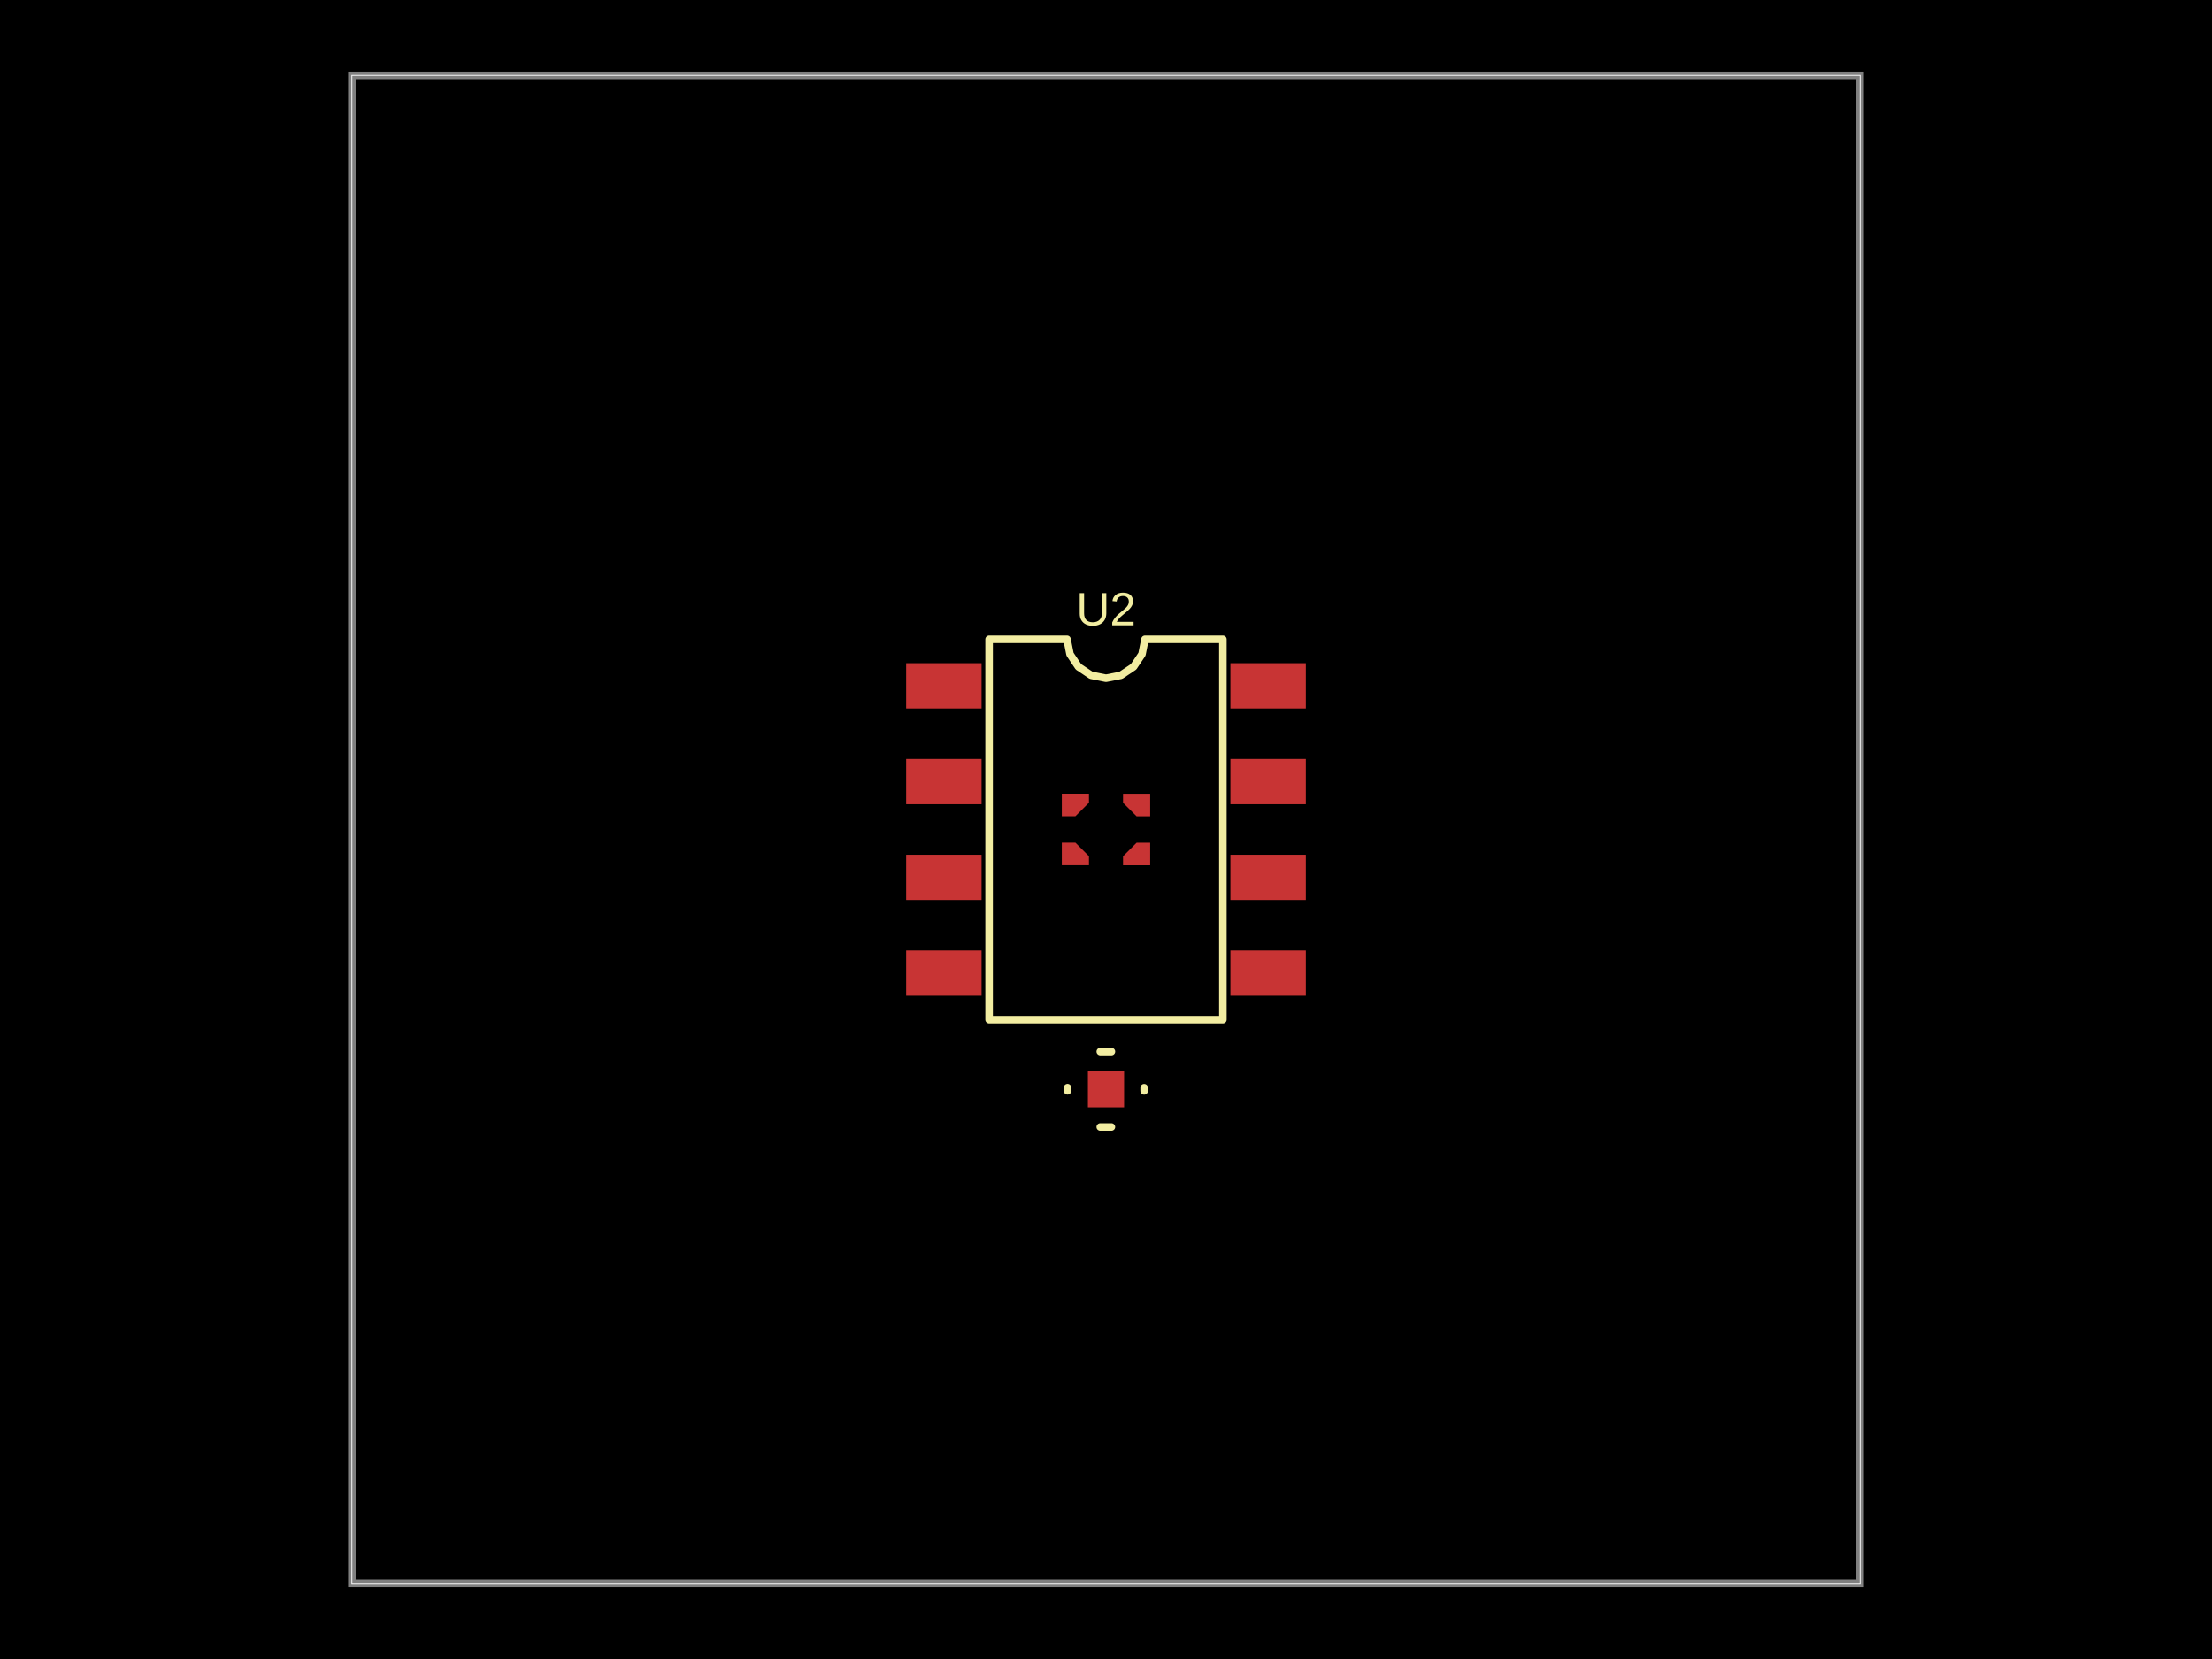
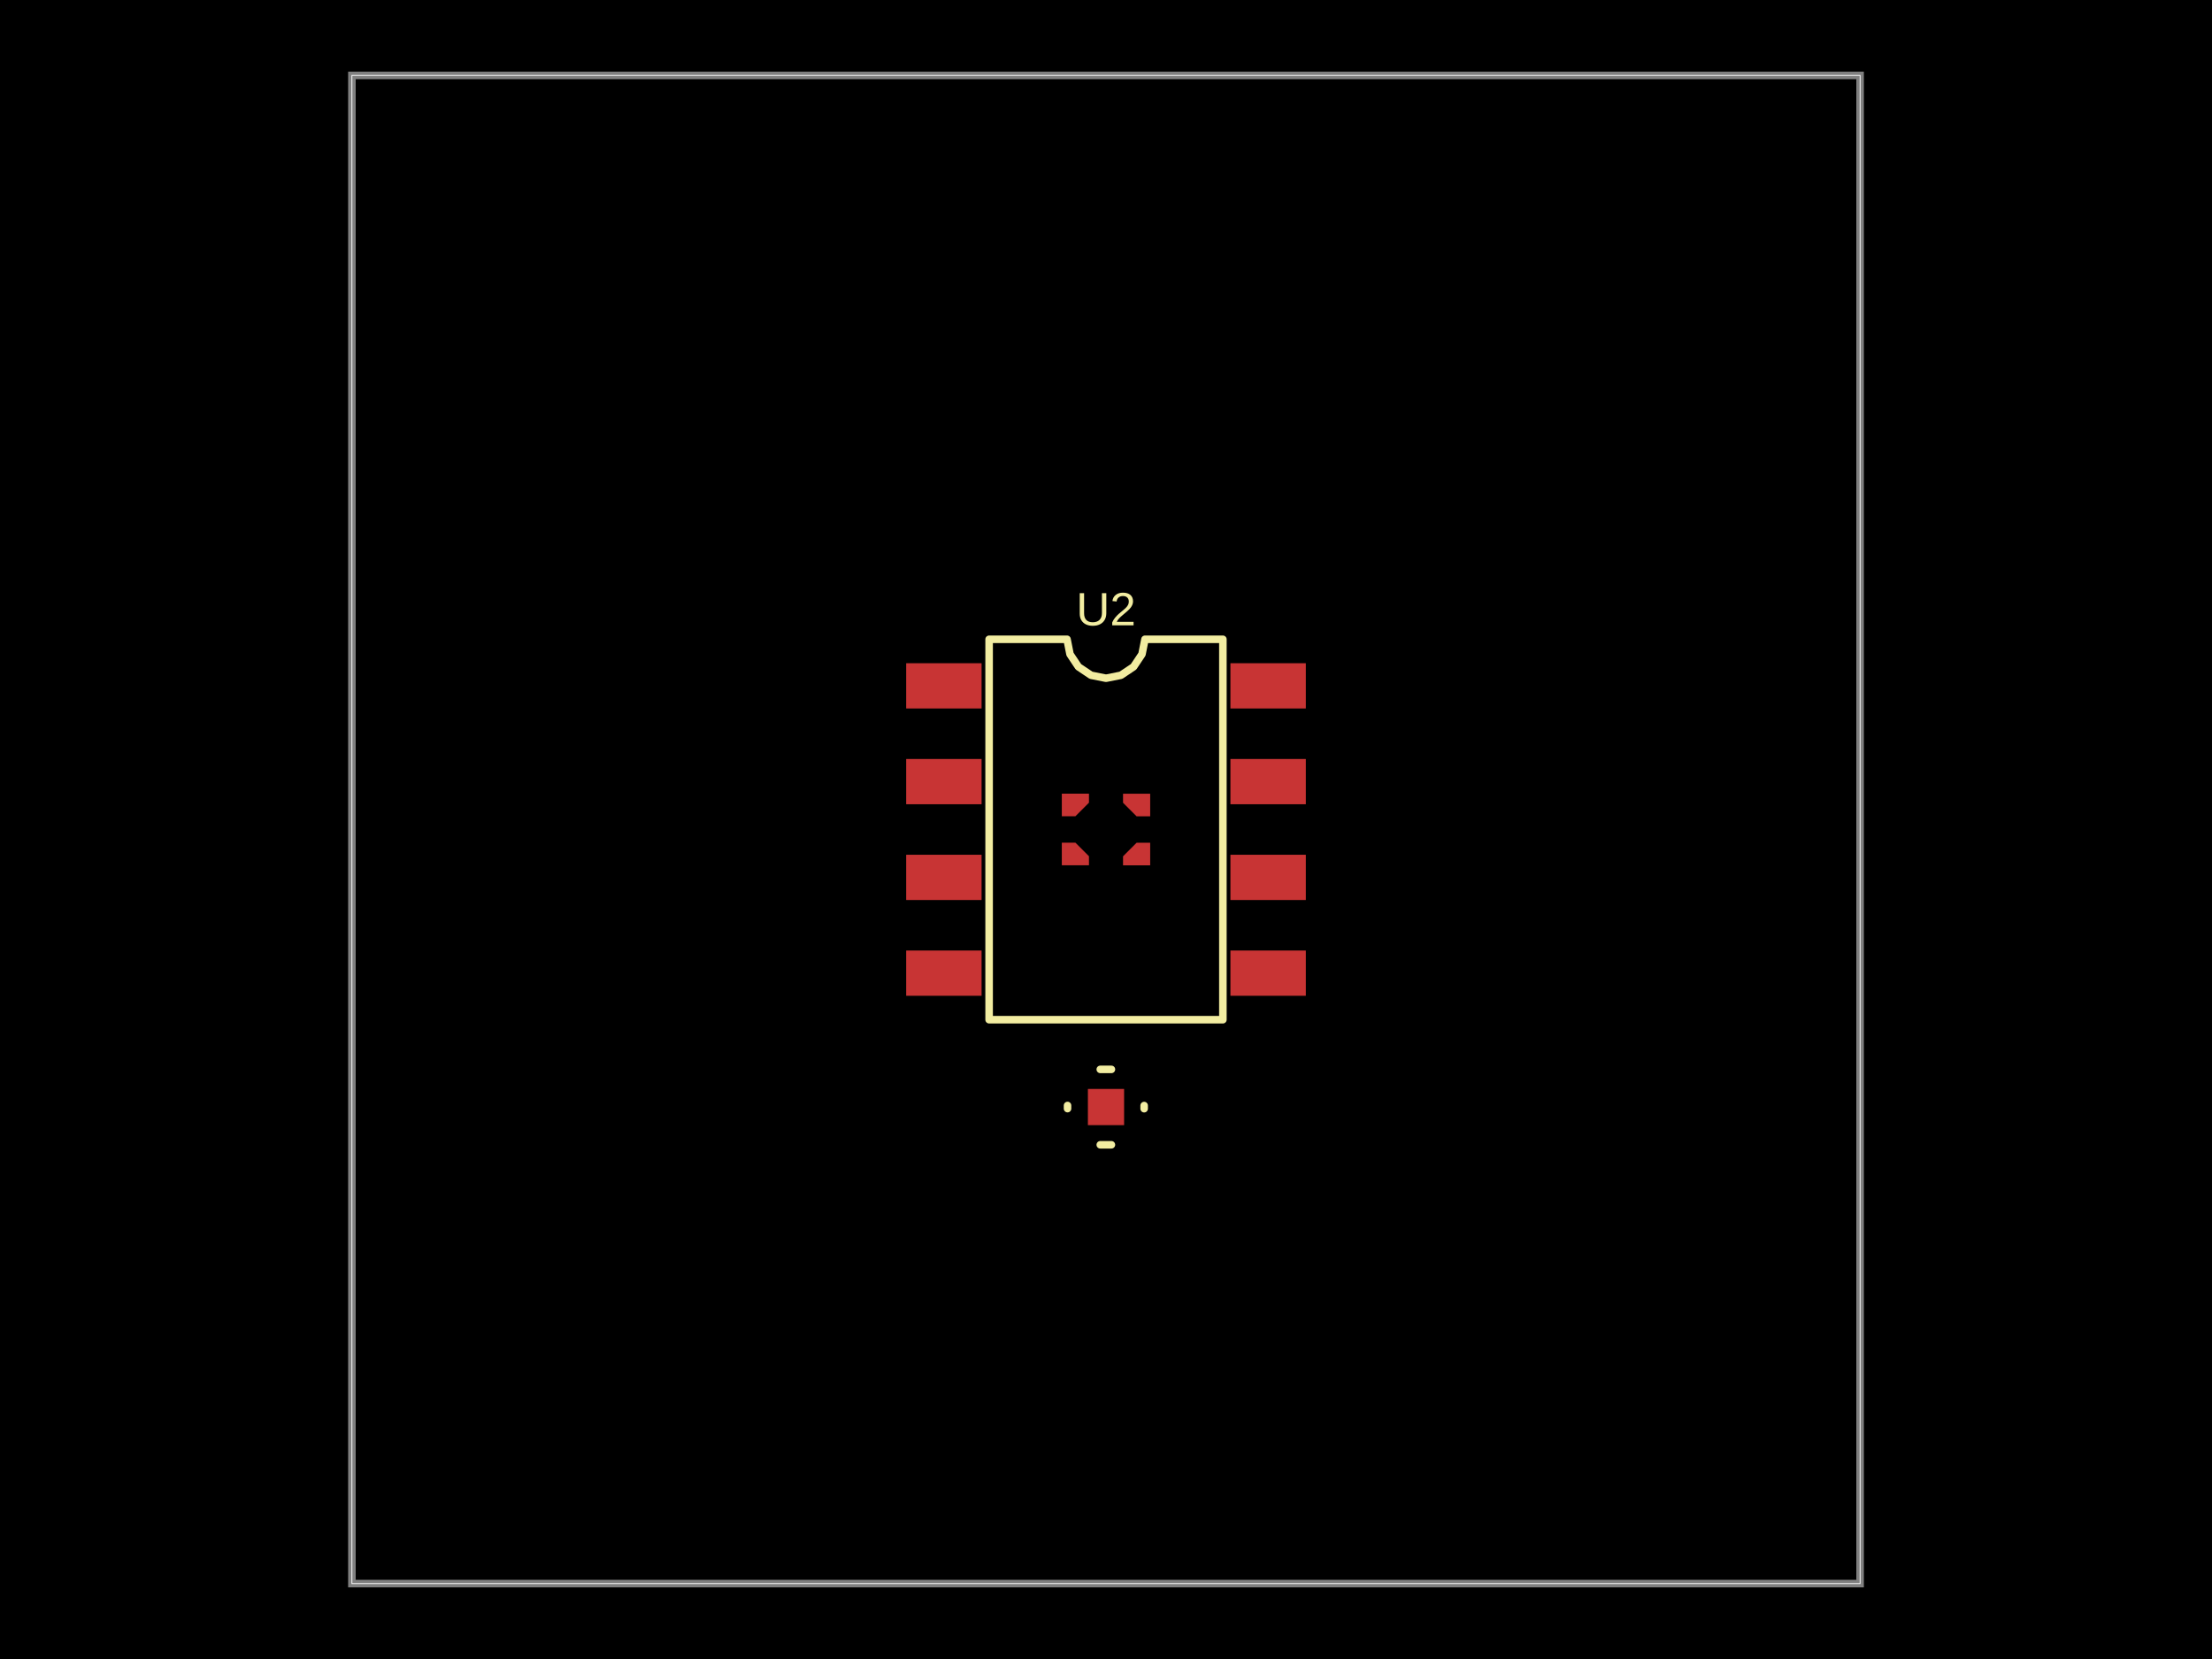
- <svg xmlns="http://www.w3.org/2000/svg" width="800" height="600" data-software-used-string="@tscircuit/core@0.0.822">
+ <svg xmlns="http://www.w3.org/2000/svg" width="800" height="600" data-software-used-string="@tscircuit/core@0.0.878">
  <style />
  <rect class="boundary" x="0" y="0" fill="#000" width="800" height="600" data-type="pcb_background" data-pcb-layer="global" />
  <rect class="pcb-boundary" fill="none" stroke="#fff" stroke-width="0.3" x="127.273" y="27.273" width="545.455" height="545.455" data-type="pcb_boundary" data-pcb-layer="global" />
  <path class="pcb-board" d="M 127.273 572.727 L 672.727 572.727 L 672.727 27.273 L 127.273 27.273 Z" fill="none" stroke="rgba(255, 255, 255, 0.5)" stroke-width="2.727" data-type="pcb_board" data-pcb-layer="board" />
  <polygon class="pcb-pad" fill="rgb(200, 52, 52)" points="393.837,312.941 384.019,312.941 384.019,304.758 388.928,304.758 393.837,309.668" data-type="pcb_smtpad" data-pcb-layer="top" />
  <polygon class="pcb-pad" fill="rgb(200, 52, 52)" points="393.839,287.031 384.021,287.031 384.021,295.213 388.93,295.213 393.839,290.304" data-type="pcb_smtpad" data-pcb-layer="top" />
  <polygon class="pcb-pad" fill="rgb(200, 52, 52)" points="406.163,287.058 415.981,287.058 415.981,295.24 411.072,295.24 406.163,290.331" data-type="pcb_smtpad" data-pcb-layer="top" />
  <polygon class="pcb-pad" fill="rgb(200, 52, 52)" points="406.163,312.969 415.981,312.969 415.981,304.787 411.072,304.787 406.163,309.696" data-type="pcb_smtpad" data-pcb-layer="top" />
-   <rect class="pcb-pad" fill="rgb(200, 52, 52)" x="393.454" y="387.409" width="13.091" height="13.091" data-type="pcb_smtpad" data-pcb-layer="top" />
+   <rect class="pcb-pad" fill="rgb(200, 52, 52)" x="393.454" y="393.833" width="13.091" height="13.091" data-type="pcb_smtpad" data-pcb-layer="top" />
  <rect class="pcb-pad" fill="rgb(200, 52, 52)" x="327.727" y="239.864" width="27.273" height="16.364" data-type="pcb_smtpad" data-pcb-layer="top" />
  <rect class="pcb-pad" fill="rgb(200, 52, 52)" x="327.727" y="274.5" width="27.273" height="16.364" data-type="pcb_smtpad" data-pcb-layer="top" />
  <rect class="pcb-pad" fill="rgb(200, 52, 52)" x="327.727" y="309.136" width="27.273" height="16.364" data-type="pcb_smtpad" data-pcb-layer="top" />
  <rect class="pcb-pad" fill="rgb(200, 52, 52)" x="327.727" y="343.773" width="27.273" height="16.364" data-type="pcb_smtpad" data-pcb-layer="top" />
  <rect class="pcb-pad" fill="rgb(200, 52, 52)" x="445" y="343.773" width="27.273" height="16.364" data-type="pcb_smtpad" data-pcb-layer="top" />
  <rect class="pcb-pad" fill="rgb(200, 52, 52)" x="445" y="309.136" width="27.273" height="16.364" data-type="pcb_smtpad" data-pcb-layer="top" />
  <rect class="pcb-pad" fill="rgb(200, 52, 52)" x="445" y="274.5" width="27.273" height="16.364" data-type="pcb_smtpad" data-pcb-layer="top" />
  <rect class="pcb-pad" fill="rgb(200, 52, 52)" x="445" y="239.864" width="27.273" height="16.364" data-type="pcb_smtpad" data-pcb-layer="top" />
-   <path class="pcb-silkscreen pcb-silkscreen-top" d="M 386.089 393.387 L 386.089 394.524" fill="none" stroke="#f2eda1" stroke-width="2.727" stroke-linecap="round" stroke-linejoin="round" data-pcb-component-id="pcb_component_0" data-pcb-silkscreen-path-id="pcb_silkscreen_path_0" data-type="pcb_silkscreen_path" data-pcb-layer="top" />
-   <path class="pcb-silkscreen pcb-silkscreen-top" d="M 413.798 393.414 L 413.798 394.552" fill="none" stroke="#f2eda1" stroke-width="2.727" stroke-linecap="round" stroke-linejoin="round" data-pcb-component-id="pcb_component_0" data-pcb-silkscreen-path-id="pcb_silkscreen_path_1" data-type="pcb_silkscreen_path" data-pcb-layer="top" />
-   <path class="pcb-silkscreen pcb-silkscreen-top" d="M 401.96 380.333 L 397.928 380.333" fill="none" stroke="#f2eda1" stroke-width="2.727" stroke-linecap="round" stroke-linejoin="round" data-pcb-component-id="pcb_component_0" data-pcb-silkscreen-path-id="pcb_silkscreen_path_2" data-type="pcb_silkscreen_path" data-pcb-layer="top" />
-   <path class="pcb-silkscreen pcb-silkscreen-top" d="M 401.956 407.606 L 397.925 407.606" fill="none" stroke="#f2eda1" stroke-width="2.727" stroke-linecap="round" stroke-linejoin="round" data-pcb-component-id="pcb_component_0" data-pcb-silkscreen-path-id="pcb_silkscreen_path_3" data-type="pcb_silkscreen_path" data-pcb-layer="top" />
+   <path class="pcb-silkscreen pcb-silkscreen-top" d="M 386.089 399.811 L 386.089 400.948" fill="none" stroke="#f2eda1" stroke-width="2.727" stroke-linecap="round" stroke-linejoin="round" data-pcb-component-id="pcb_component_0" data-pcb-silkscreen-path-id="pcb_silkscreen_path_0" data-type="pcb_silkscreen_path" data-pcb-layer="top" />
+   <path class="pcb-silkscreen pcb-silkscreen-top" d="M 413.798 399.838 L 413.798 400.976" fill="none" stroke="#f2eda1" stroke-width="2.727" stroke-linecap="round" stroke-linejoin="round" data-pcb-component-id="pcb_component_0" data-pcb-silkscreen-path-id="pcb_silkscreen_path_1" data-type="pcb_silkscreen_path" data-pcb-layer="top" />
+   <path class="pcb-silkscreen pcb-silkscreen-top" d="M 401.96 386.757 L 397.928 386.757" fill="none" stroke="#f2eda1" stroke-width="2.727" stroke-linecap="round" stroke-linejoin="round" data-pcb-component-id="pcb_component_0" data-pcb-silkscreen-path-id="pcb_silkscreen_path_2" data-type="pcb_silkscreen_path" data-pcb-layer="top" />
+   <path class="pcb-silkscreen pcb-silkscreen-top" d="M 401.956 414.029 L 397.925 414.029" fill="none" stroke="#f2eda1" stroke-width="2.727" stroke-linecap="round" stroke-linejoin="round" data-pcb-component-id="pcb_component_0" data-pcb-silkscreen-path-id="pcb_silkscreen_path_3" data-type="pcb_silkscreen_path" data-pcb-layer="top" />
  <path class="pcb-silkscreen pcb-silkscreen-top" d="M 357.727 368.795 L 357.727 231.205 L 385.909 231.205 L 386.982 236.597 L 390.036 241.168 L 394.608 244.223 L 400 245.295 L 405.392 244.223 L 409.964 241.168 L 413.018 236.597 L 414.091 231.205 L 442.273 231.205 L 442.273 368.795 L 357.727 368.795 Z" fill="none" stroke="#f2eda1" stroke-width="2.727" stroke-linecap="round" stroke-linejoin="round" data-pcb-component-id="pcb_component_1" data-pcb-silkscreen-path-id="pcb_silkscreen_path_4" data-type="pcb_silkscreen_path" data-pcb-layer="top" />
  <text x="0" y="0" dx="0" dy="0" fill="#f2eda1" font-family="Arial, sans-serif" font-size="16.92" text-anchor="middle" dominant-baseline="central" transform="matrix(1,0,0,1,400,220.2955)" class="pcb-silkscreen-text pcb-silkscreen-top" data-pcb-silkscreen-text-id="pcb_component_1" stroke="none" data-type="pcb_silkscreen_text" data-pcb-layer="top">U2</text>
</svg>
